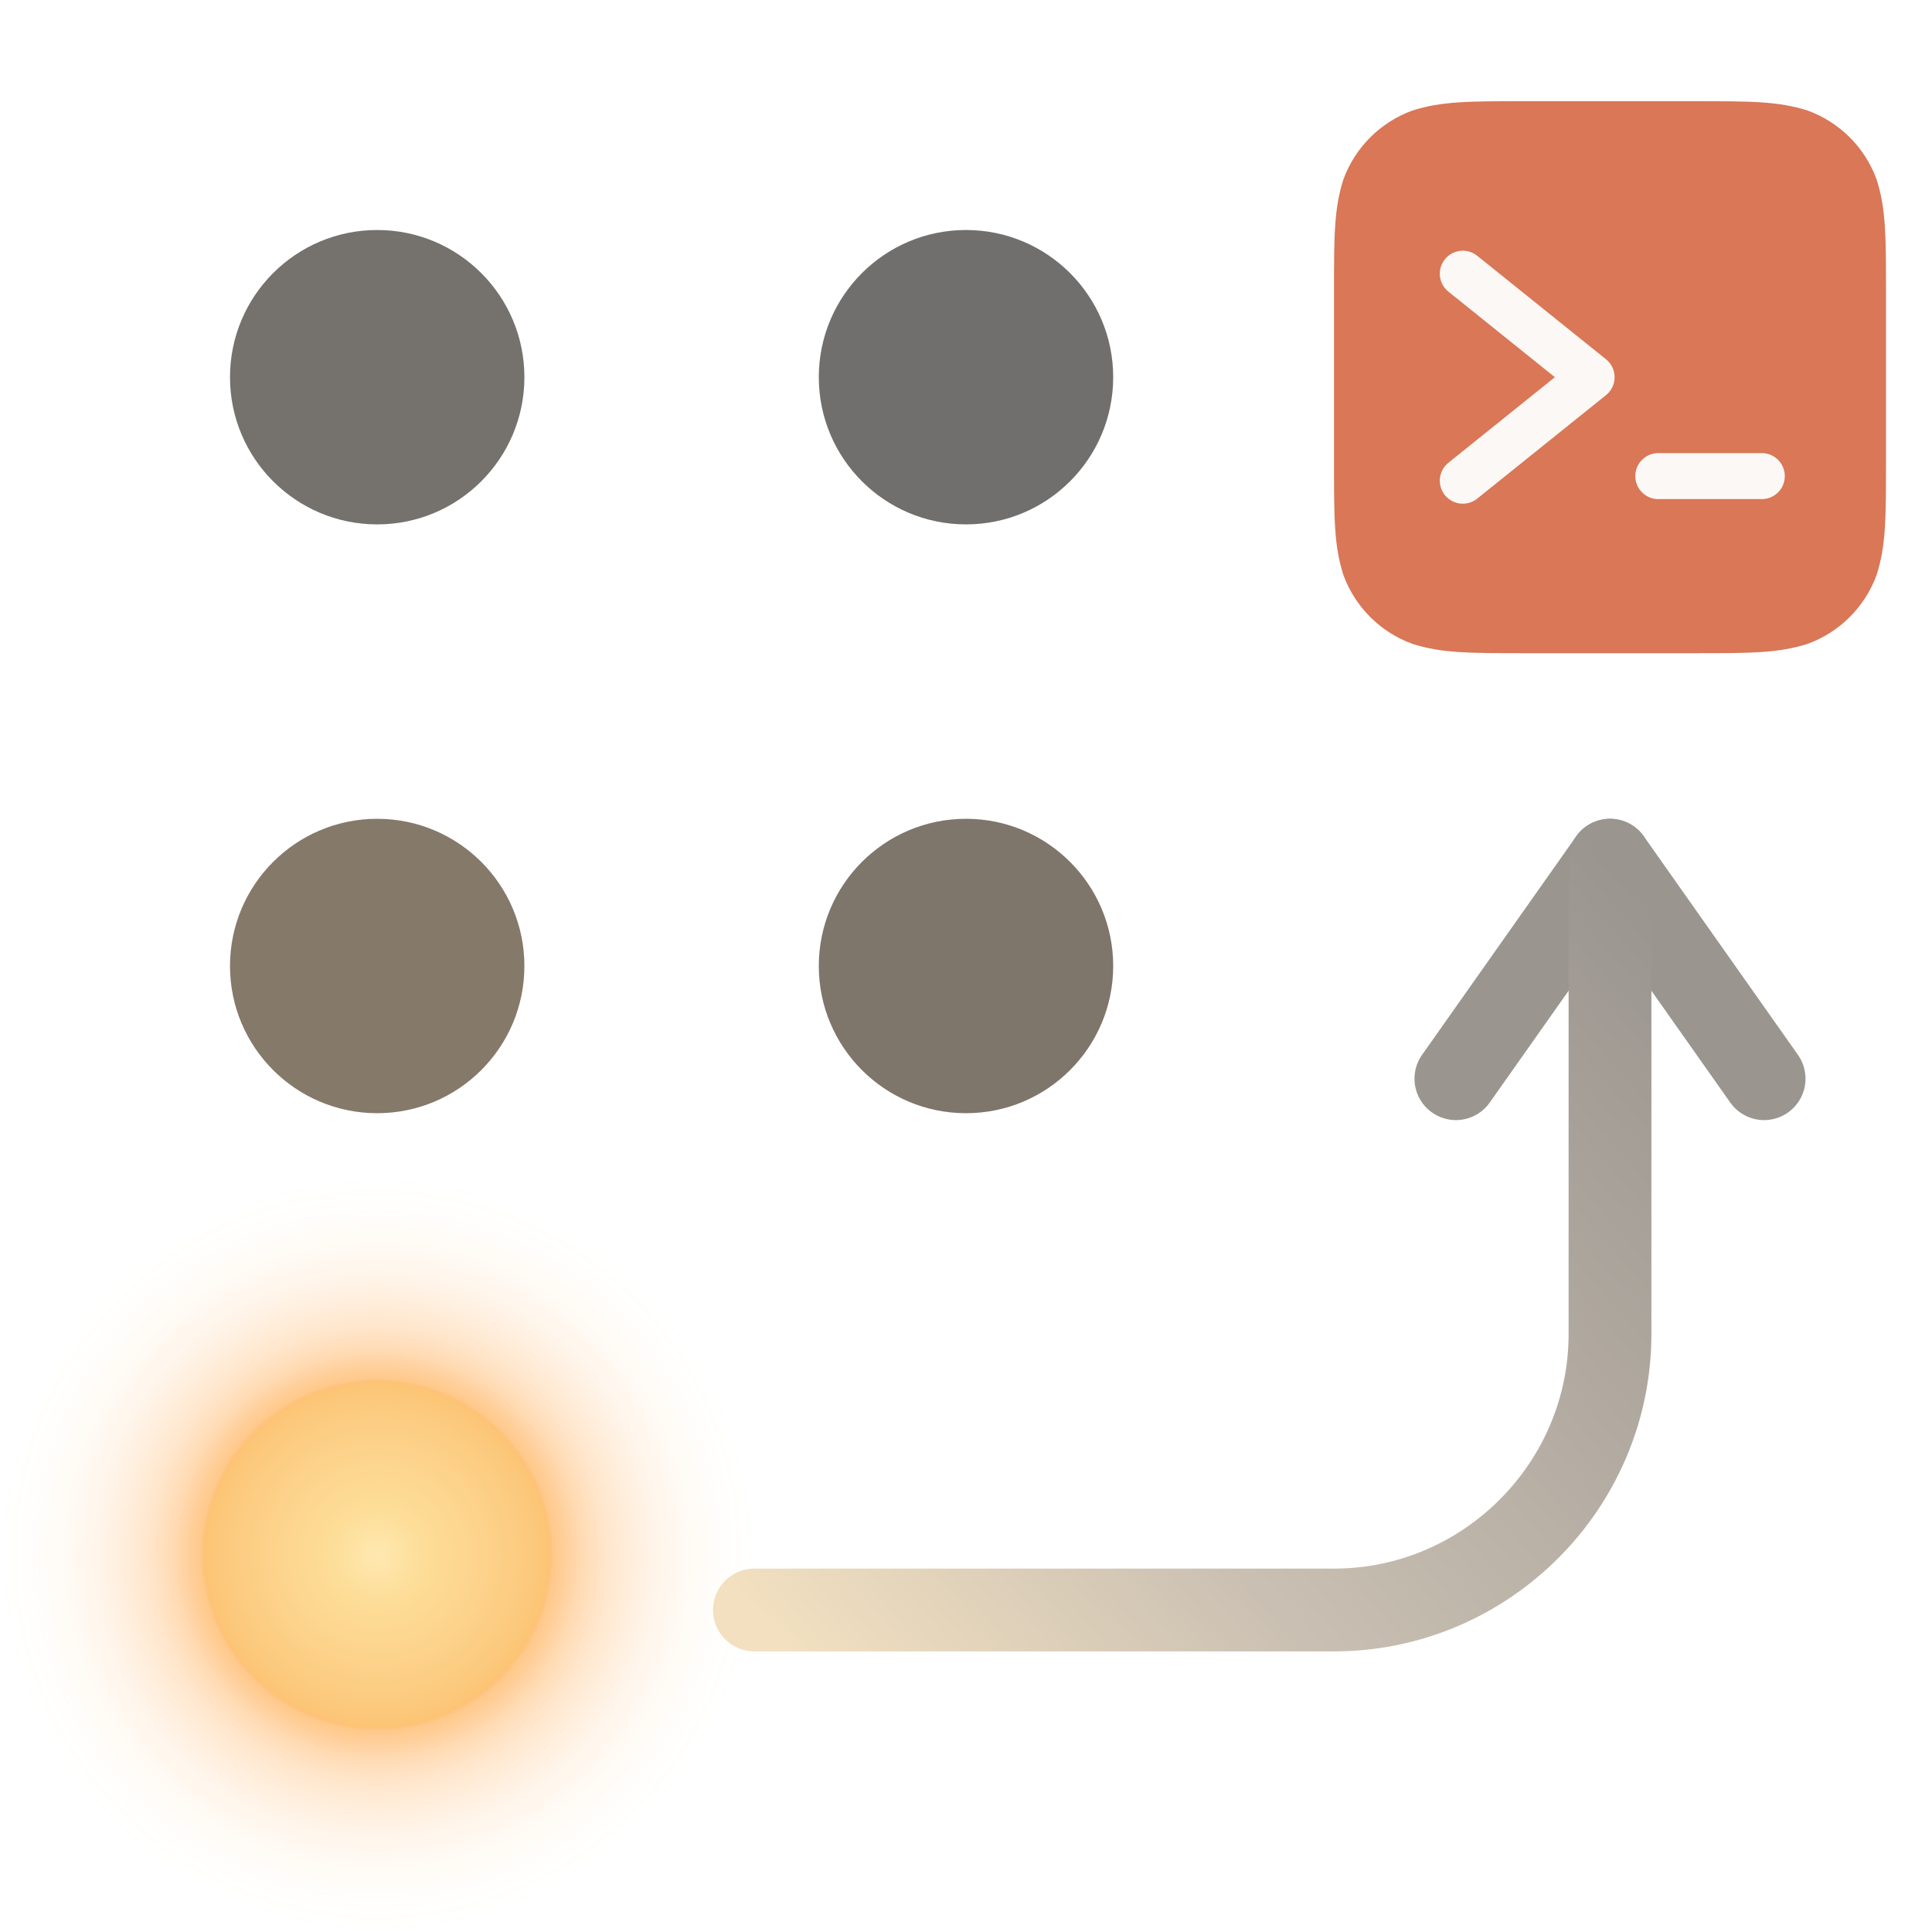
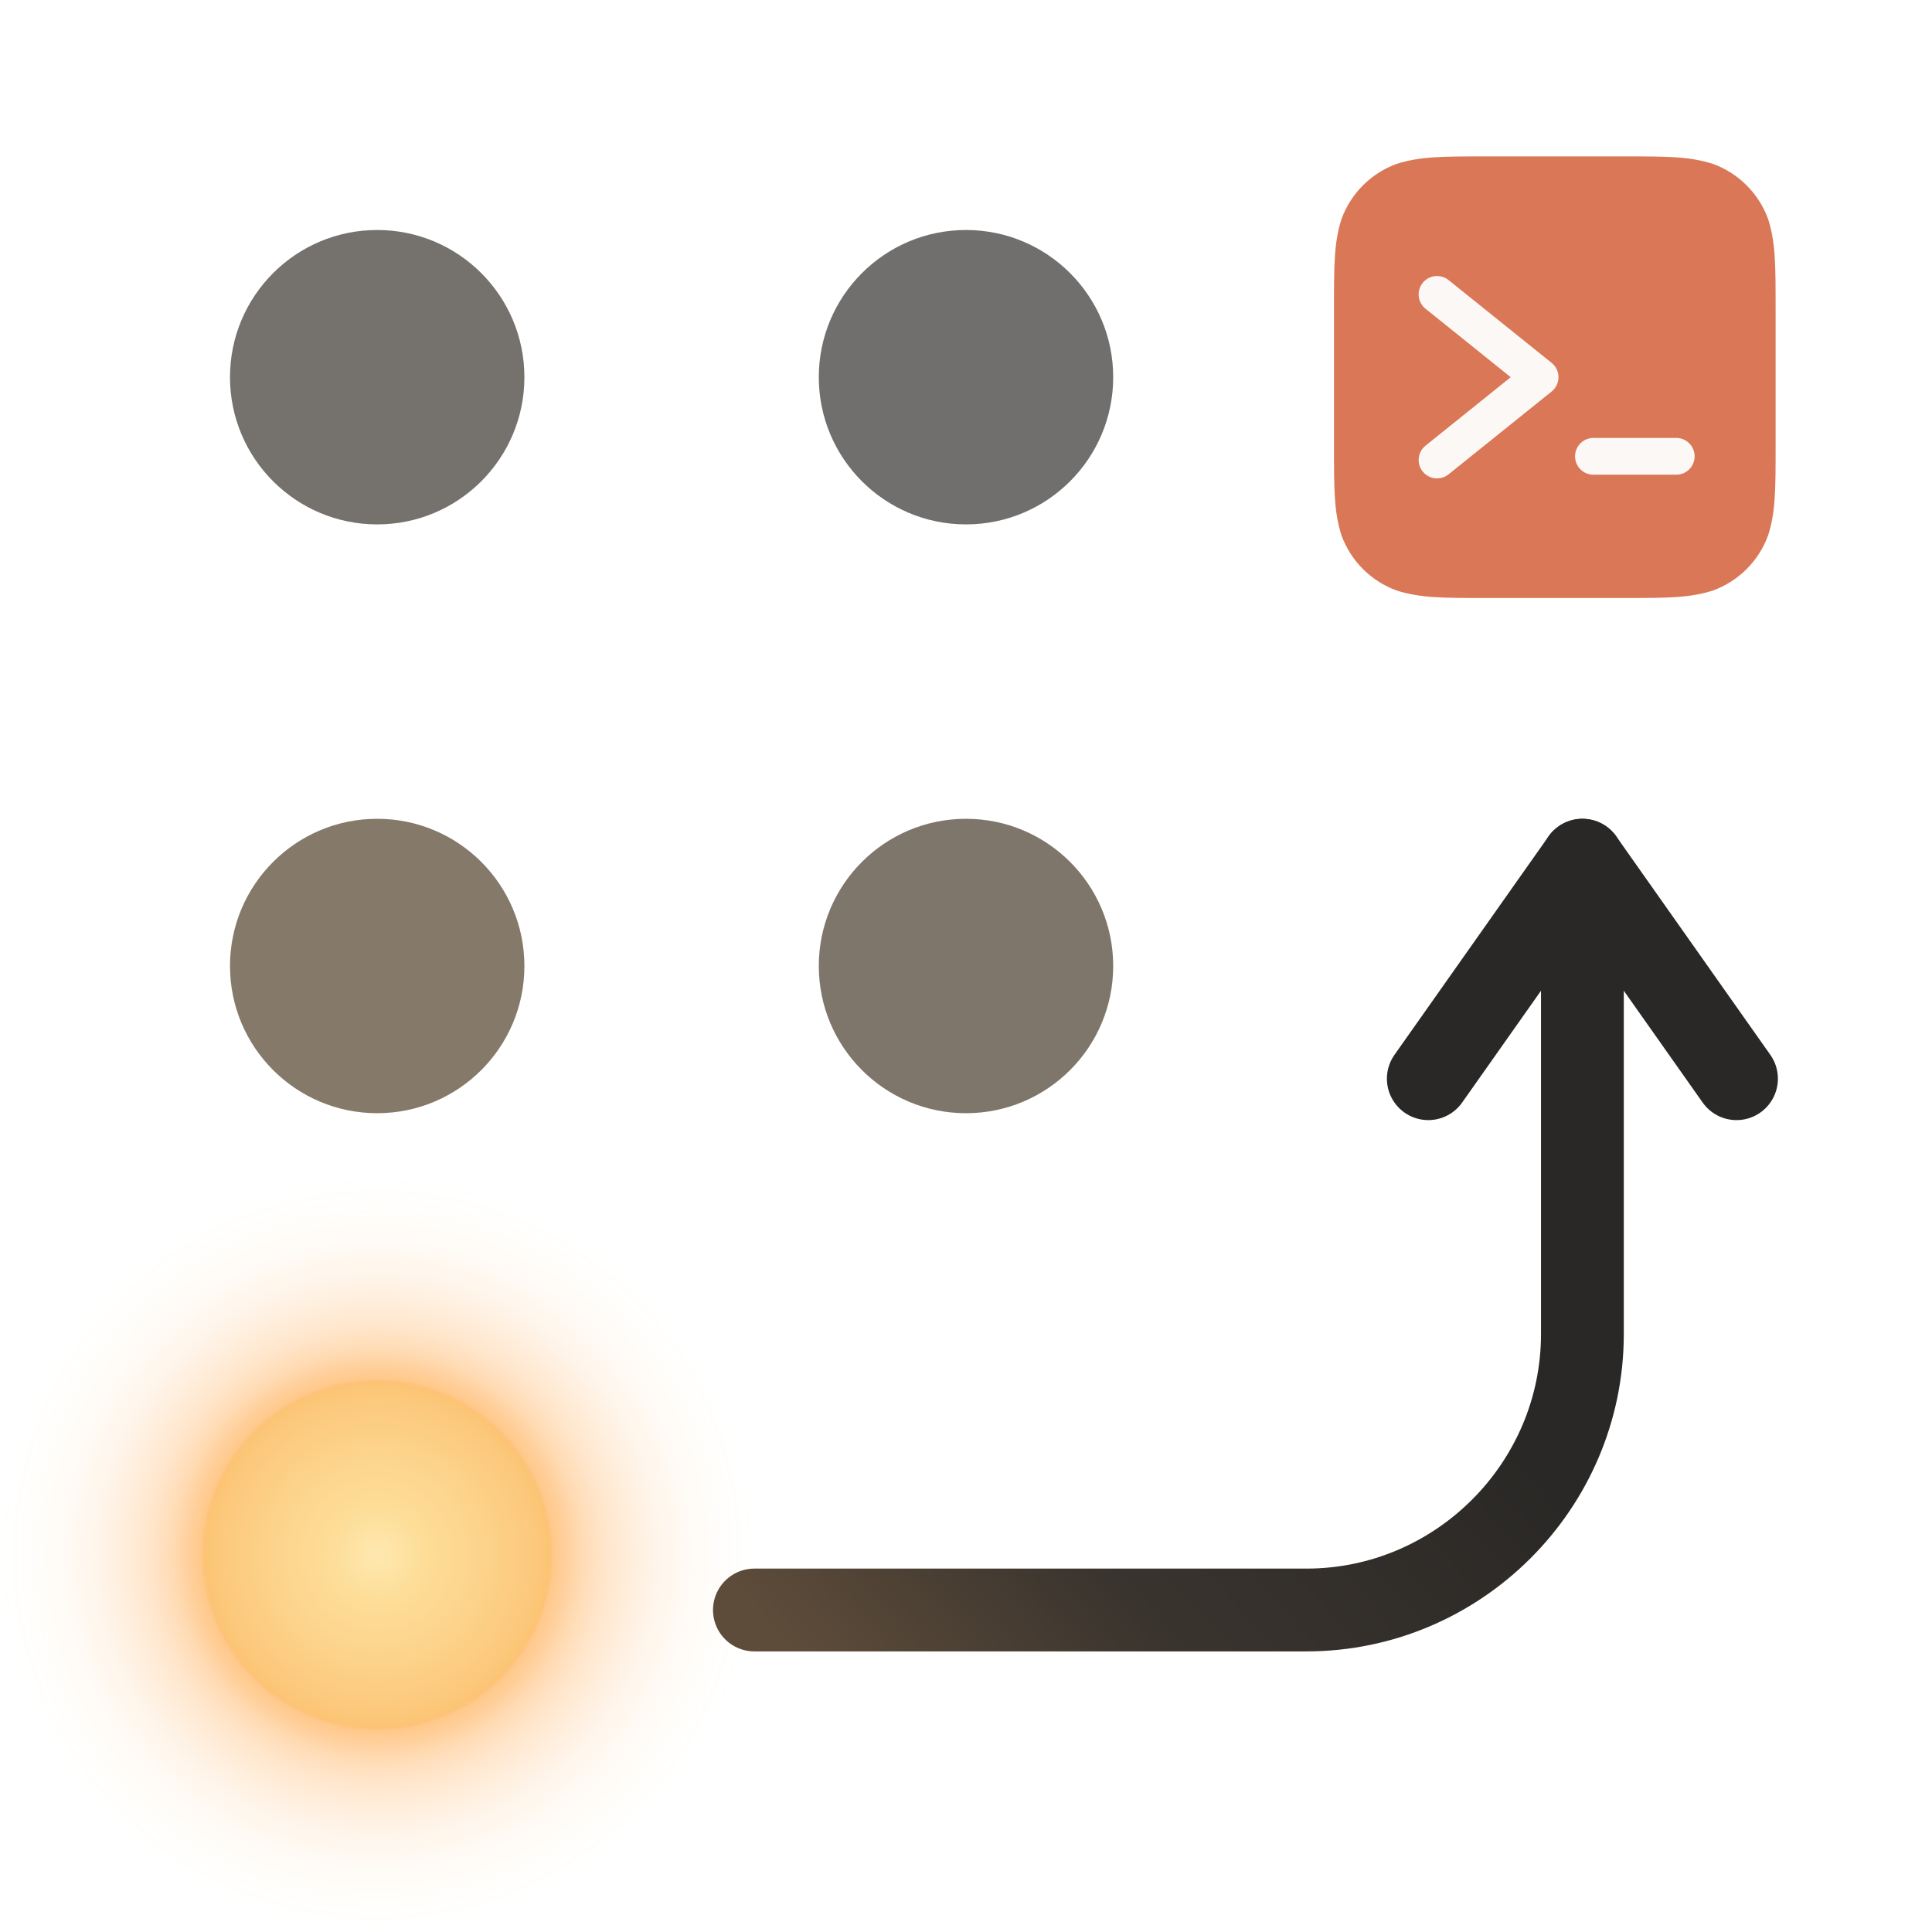
<svg xmlns="http://www.w3.org/2000/svg" width="1024" height="1024" viewBox="92 92 840 840">
  <defs>
    <radialGradient id="orb" cx="50%" cy="50%" r="50%">
      <stop offset="0%" stop-color="#FEE8B0" />
      <stop offset="12.9%" stop-color="#FDDD97" />
      <stop offset="25.8%" stop-color="#FDD48D" />
      <stop offset="38.6%" stop-color="#FCCB80" />
      <stop offset="45.1%" stop-color="#FCC576" />
      <stop offset="46.6%" stop-color="#FFA135" stop-opacity="0.576" />
      <stop offset="49.7%" stop-color="#FF9B2D" stop-opacity="0.478" />
      <stop offset="54.2%" stop-color="#FF992B" stop-opacity="0.353" />
      <stop offset="60.3%" stop-color="#FF9728" stop-opacity="0.241" />
      <stop offset="66.4%" stop-color="#FF9220" stop-opacity="0.165" />
      <stop offset="73.3%" stop-color="#FF8F20" stop-opacity="0.098" />
      <stop offset="81.7%" stop-color="#FF9920" stop-opacity="0.049" />
      <stop offset="92.4%" stop-color="#FFB420" stop-opacity="0.013" />
      <stop offset="100%" stop-color="#FFB420" stop-opacity="0" />
    </radialGradient>
-     <linearGradient id="arrow-grad" x1="420" y1="792" x2="792" y2="466" gradientUnits="userSpaceOnUse">
-       <stop offset="0%" stop-color="#F2E0C0" />
-       <stop offset="35%" stop-color="#C9BFB2" />
-       <stop offset="100%" stop-color="#9A958F" />
+     <linearGradient id="arrow-grad" x1="420" y1="792" x2="780" y2="466" gradientUnits="userSpaceOnUse">
+       <stop offset="0%" stop-color="#5E4C3A" class="c0" />
+       <stop offset="25%" stop-color="#3A342E" class="c1" />
+       <stop offset="60%" stop-color="#2A2826" class="c2" />
+       <stop offset="100%" stop-color="#2A2826" class="c2" />
    </linearGradient>
+     <style>@media (prefers-color-scheme:dark){.c0{stop-color:#F2E0C0}.c1{stop-color:#EADCCC}.c2{stop-color:#E0E0DF}.c3{fill:#8F8C87}.c4{fill:#8A8987}.c5{fill:#A49786}.c6{fill:#9B9286}.c7{stroke:#E0E0DF}}</style>
  </defs>
  <circle cx="256" cy="768" r="164" fill="url(#orb)" />
-   <circle cx="256" cy="256" r="64" fill="#75716D" />
-   <circle cx="512" cy="256" r="64" fill="#716F6D" />
-   <circle cx="256" cy="512" r="64" fill="#857969" />
-   <circle cx="512" cy="512" r="64" fill="#7E756B" />
-   <g transform="translate(24 0)">
-     <path d="M730.55 136.00 L805.45 136.00 C829.22 136.00 841.11 136.00 853.90 140.05 C867.87 145.13 878.87 156.13 883.95 170.10 C888.00 182.89 888.00 194.78 888.00 218.55 L888.00 293.45 C888.00 317.22 888.00 329.11 883.95 341.90 C878.87 355.87 867.87 366.87 853.90 371.95 C841.11 376.00 829.22 376.00 805.45 376.00 L730.55 376.00 C706.78 376.00 694.89 376.00 682.10 371.95 C668.13 366.87 657.13 355.87 652.05 341.90 C648.00 329.11 648.00 317.22 648.00 293.45 L648.00 218.55 C648.00 194.78 648.00 182.89 652.05 170.10 C657.13 156.13 668.13 145.13 682.10 140.05 C694.89 136.00 706.78 136.00 730.55 136.00 Z" fill="#D97757" />
-     <path d="M 704 211 L 760 256 L 704 301" stroke="#FCF8F5" stroke-width="20" stroke-linecap="round" stroke-linejoin="round" fill="none" />
-     <path d="M 789 299 L 834 299" stroke="#FCF8F5" stroke-width="20" stroke-linecap="round" fill="none" />
-   </g>
-   <path d="M 725 561 L 792 466 L 859 561" stroke="#9A958F" stroke-width="36" stroke-linecap="round" stroke-linejoin="round" fill="none" />
-   <path d="M 792 466 L 792 672 C 792 738 738 792 672 792 L 420 792" stroke="url(#arrow-grad)" stroke-width="36" stroke-linecap="round" stroke-linejoin="round" fill="none" />
+   <circle cx="256" cy="256" r="64" fill="#75716D" class="c3" />
+   <circle cx="512" cy="256" r="64" fill="#716F6D" class="c4" />
+   <circle cx="256" cy="512" r="64" fill="#857969" class="c5" />
+   <circle cx="512" cy="512" r="64" fill="#7E756B" class="c6" />
+   <path d="M738.04 160 L797.96 160 C816.98 160 826.49 160 836.72 163.24 C847.90 167.30 856.70 176.10 860.76 187.28 C864 197.51 864 207.02 864 226.04 L864 285.96 C864 304.98 864 314.49 860.76 324.72 C856.70 335.90 847.90 344.70 836.72 348.76 C826.49 352 816.98 352 797.96 352 L738.04 352 C719.02 352 709.51 352 699.28 348.76 C688.10 344.70 679.30 335.90 675.24 324.72 C672 314.49 672 304.98 672 285.96 L672 226.04 C672 207.02 672 197.51 675.24 187.28 C679.30 176.10 688.10 167.30 699.28 163.24 C709.51 160 719.02 160 738.04 160 Z" fill="#D97757" />
+   <path d="M716.80 220 L761.60 256 L716.80 292" stroke="#FCF8F5" stroke-width="16" stroke-linecap="round" stroke-linejoin="round" fill="none" />
+   <path d="M784.80 290.40 L820.80 290.40" stroke="#FCF8F5" stroke-width="16" stroke-linecap="round" fill="none" />
+   <path d="M 713 561 L 780 466 L 847 561" stroke="#2A2826" class="c7" stroke-width="36" stroke-linecap="round" stroke-linejoin="round" fill="none" />
+   <path d="M 780 466 L 780 672 C 780 738 726 792 660 792 L 420 792" stroke="url(#arrow-grad)" stroke-width="36" stroke-linecap="round" stroke-linejoin="round" fill="none" />
</svg>
